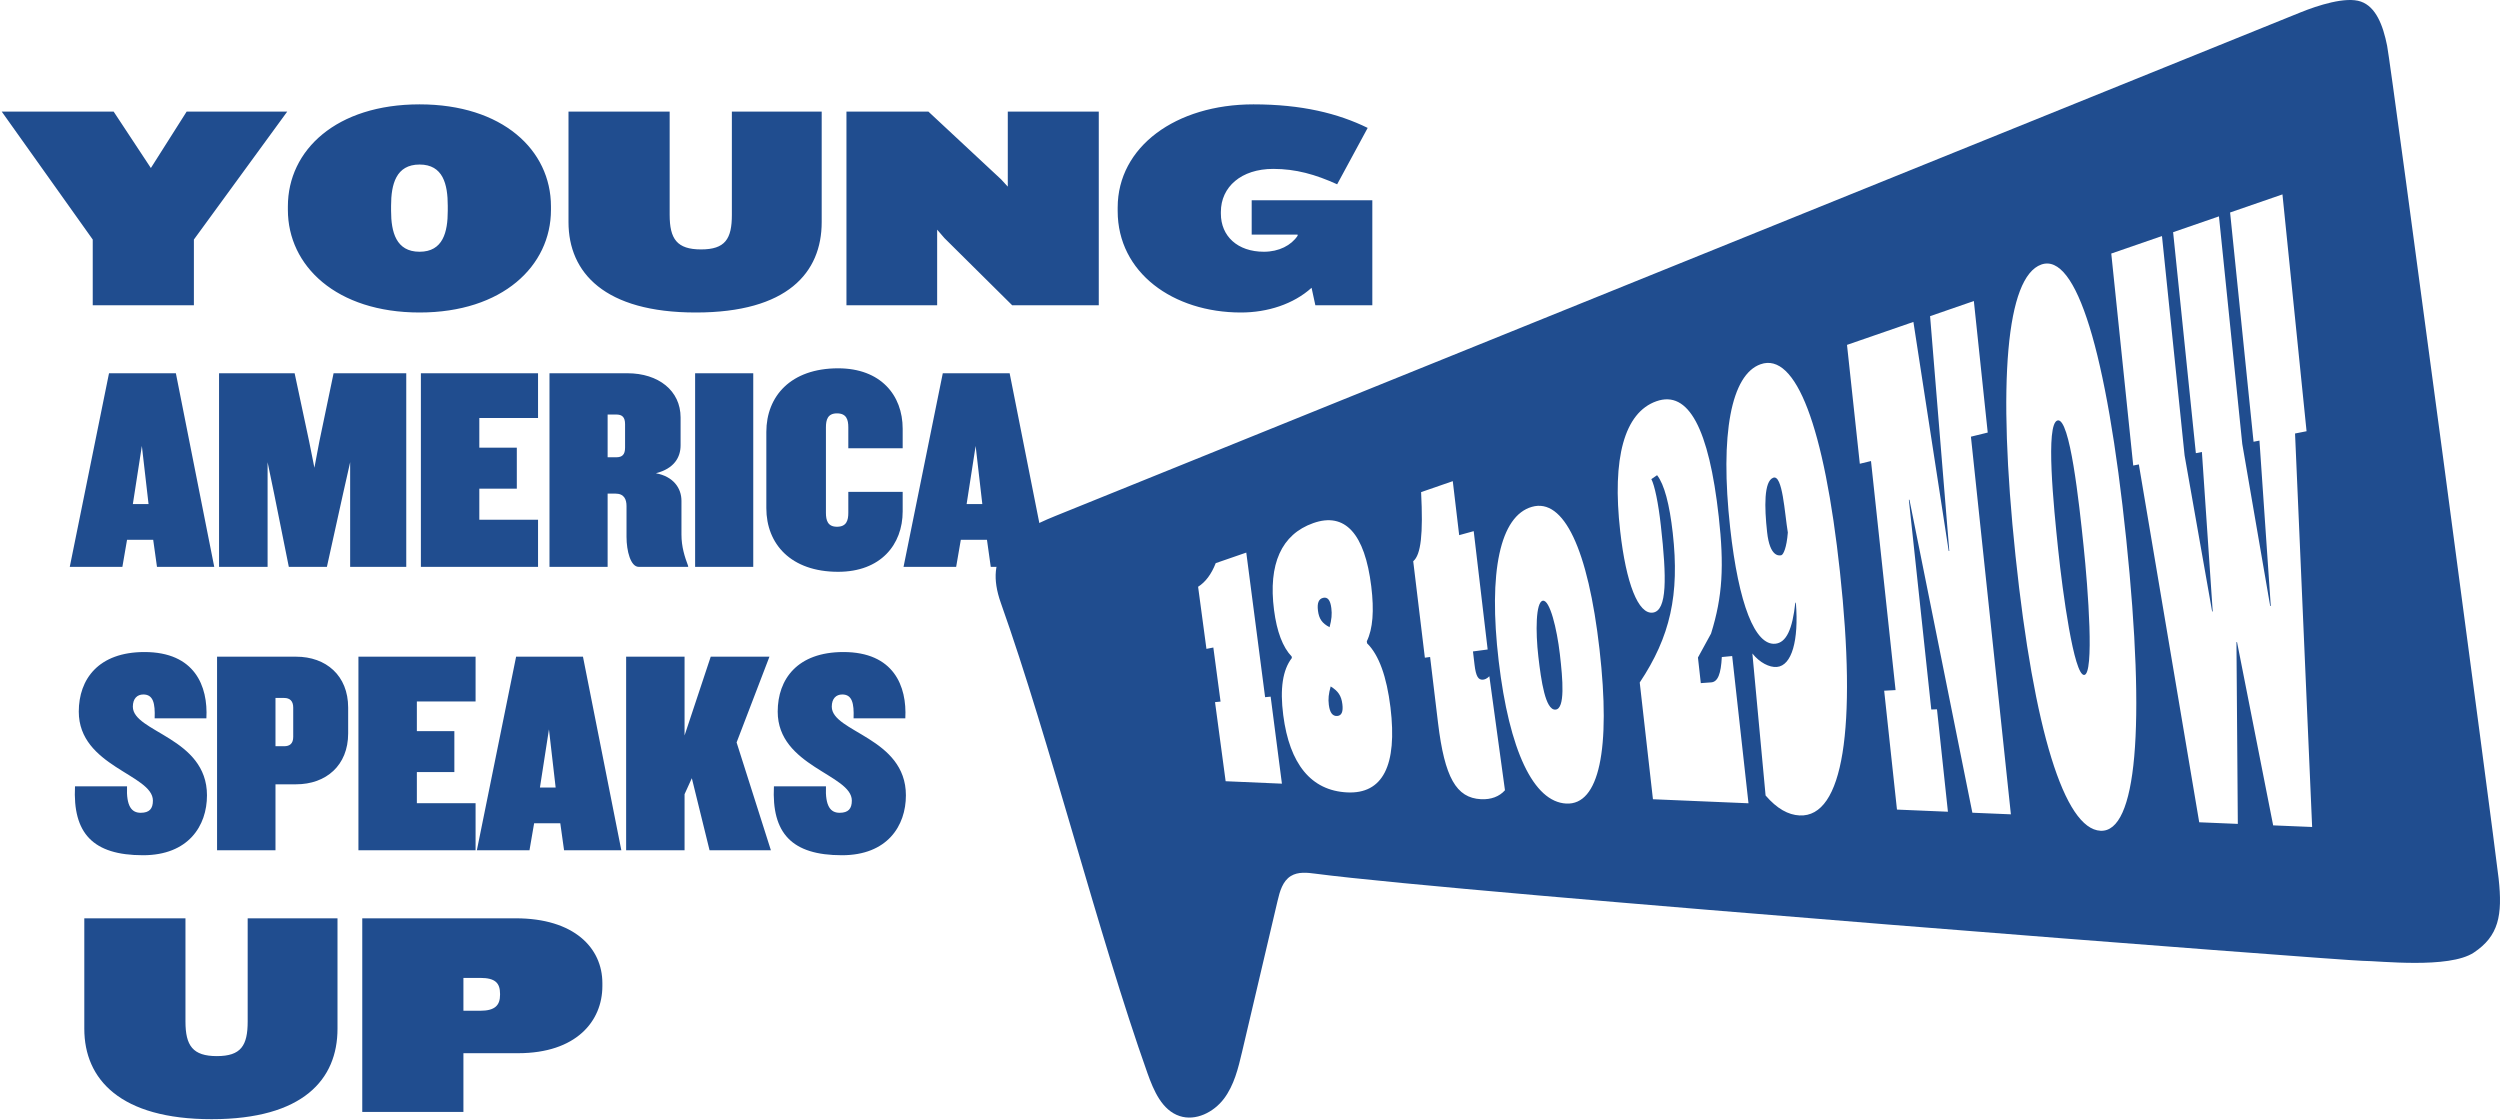
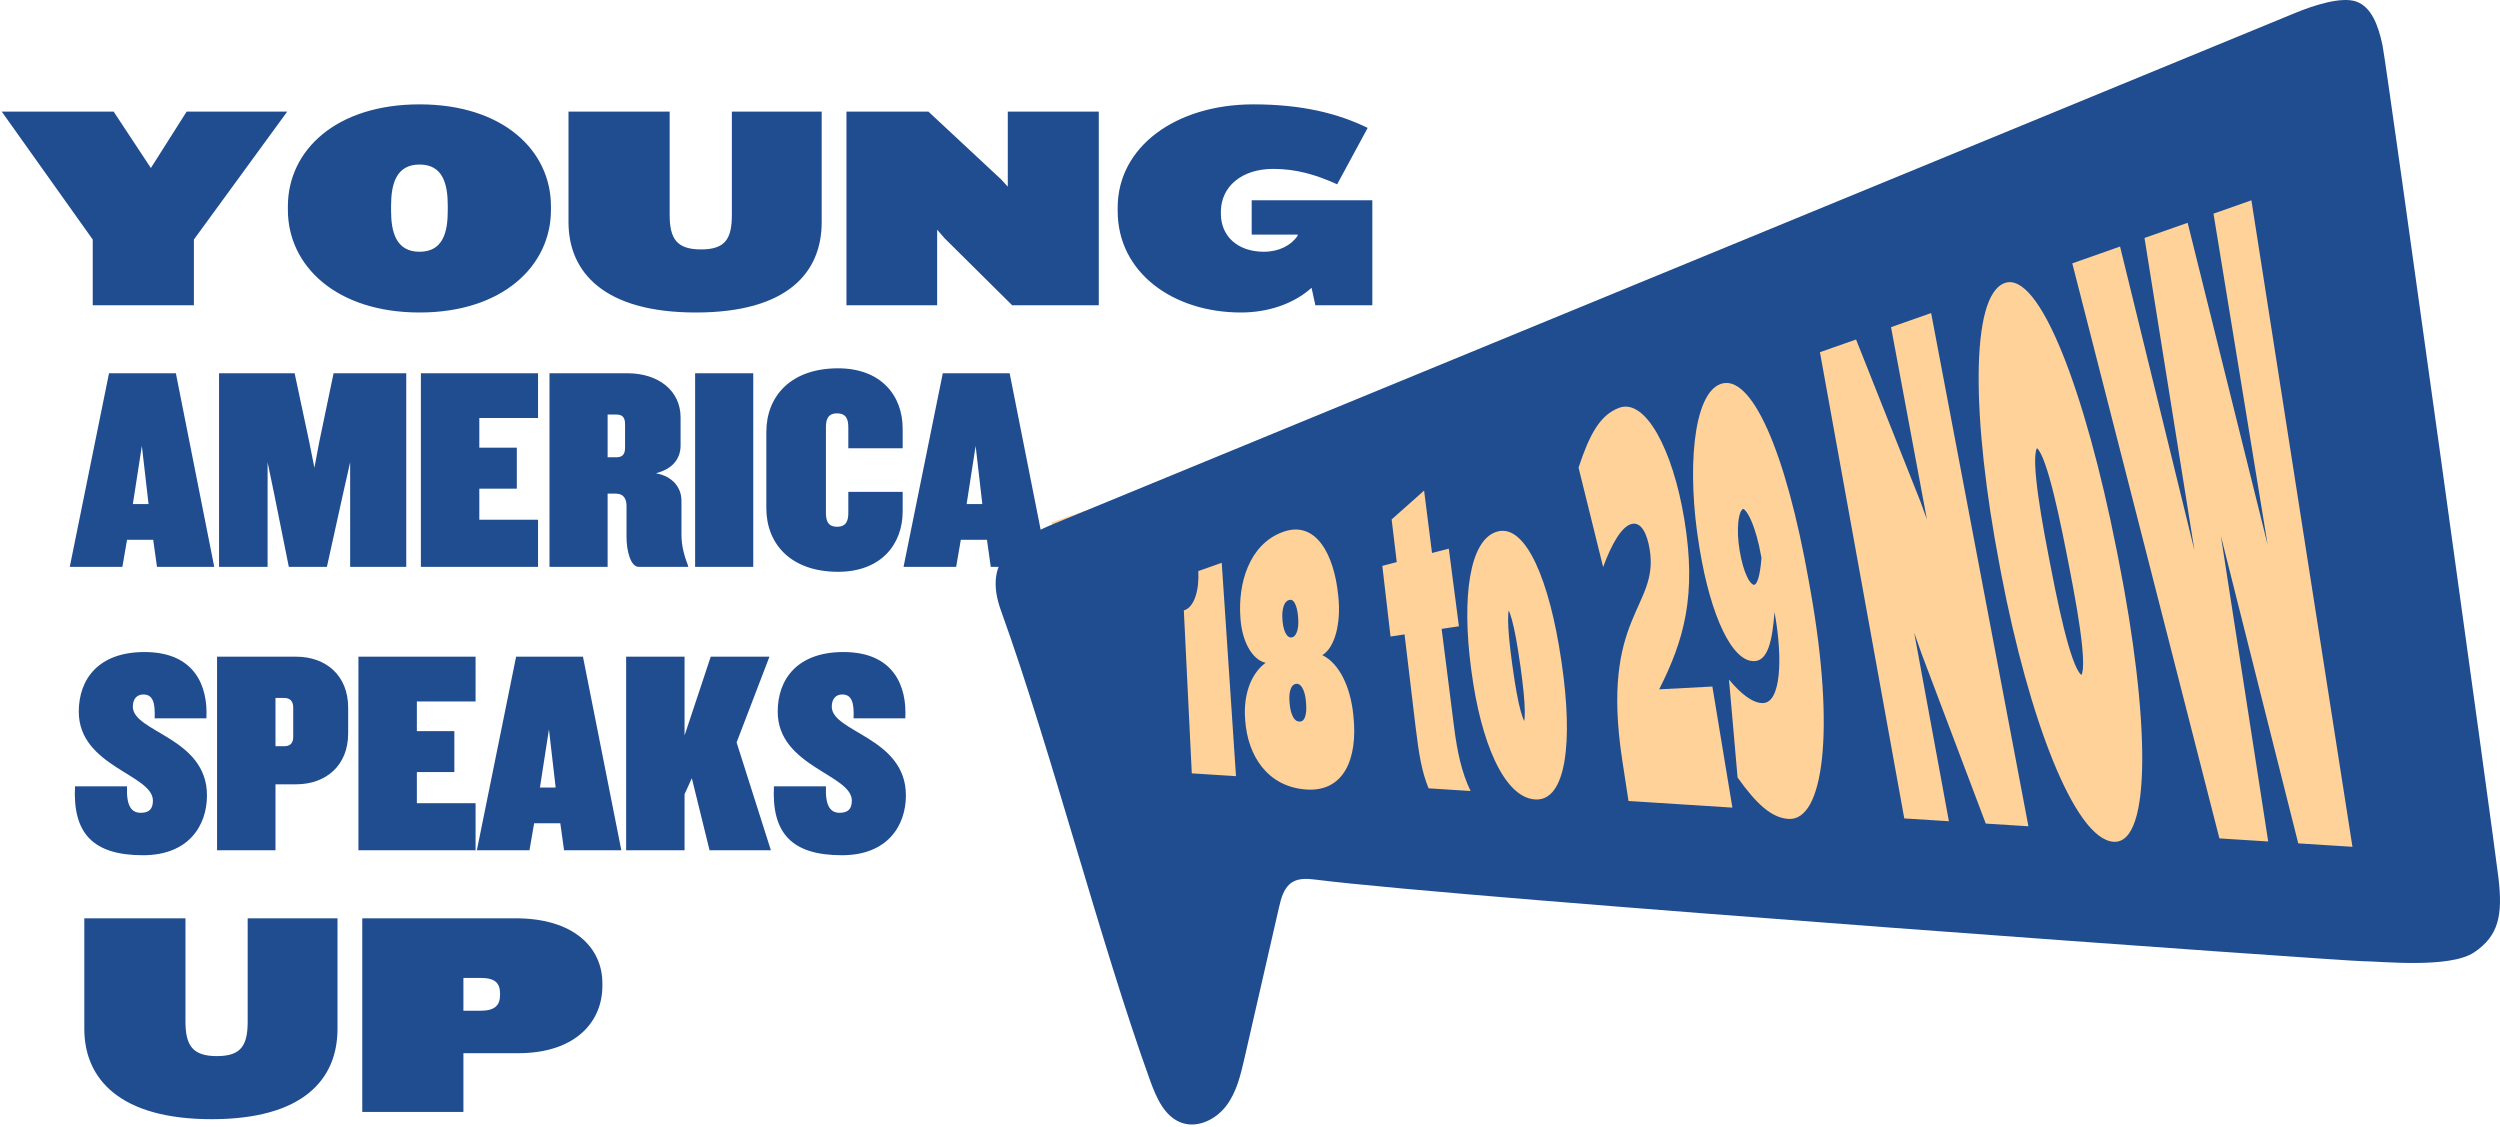
- <svg xmlns="http://www.w3.org/2000/svg" width="344" height="154" viewBox="0 0 344 154" fill="none">
+ <svg xmlns="http://www.w3.org/2000/svg" width="344" height="155" viewBox="0 0 344 155" fill="none">
  <path d="M28.48 109.44C28.48 101.48 18.28 100.76 18.28 97.24C18.28 96.12 18.88 95.56 19.72 95.56C21.08 95.56 21.36 96.76 21.28 98.84H28.4C28.64 94.4 26.8 89.72 19.88 89.72C13.56 89.72 10.84 93.44 10.84 97.92C10.84 105.48 21.04 106.56 21.04 110.16C21.04 111.28 20.56 111.84 19.36 111.84C18.12 111.84 17.36 110.96 17.48 108.2H10.32C10 114.64 12.76 117.68 19.68 117.68C25.92 117.68 28.48 113.64 28.48 109.44ZM47.907 100.92V97.36C47.907 92.96 44.867 90.36 40.747 90.36H29.867V117H37.907V107.92H40.747C44.867 107.92 47.907 105.32 47.907 100.92ZM40.347 101.4C40.347 102.32 39.867 102.68 39.107 102.68H37.907V96.04H39.107C39.867 96.04 40.347 96.44 40.347 97.36V101.4ZM65.44 117V110.52H57.36V106.24H62.52V100.6H57.36V96.52H65.44V90.36H49.32V117H65.44ZM85.496 117L80.216 90.36H71.016L65.616 117H72.856L73.496 113.28H77.096L77.616 117H85.496ZM76.456 108.36H74.296L75.536 100.36L76.456 108.36ZM106.076 117L101.356 102.16L105.876 90.36H97.796L94.196 101.2V90.36H86.156V117H94.196V109.28L95.196 107.08L97.636 117H106.076ZM124.652 109.44C124.652 101.48 114.452 100.76 114.452 97.24C114.452 96.12 115.052 95.56 115.892 95.56C117.252 95.56 117.532 96.76 117.452 98.84H124.572C124.812 94.4 122.972 89.72 116.052 89.72C109.732 89.72 107.012 93.44 107.012 97.92C107.012 105.48 117.212 106.56 117.212 110.16C117.212 111.28 116.732 111.84 115.532 111.84C114.292 111.84 113.532 110.96 113.652 108.2H106.492C106.172 114.64 108.932 117.68 115.852 117.68C122.092 117.68 124.652 113.64 124.652 109.44Z" fill="#204D8F" />
  <path d="M46.44 141.56V126.36H34.08V140.56C34.08 143.88 33.16 145.32 29.84 145.32C26.52 145.32 25.52 143.88 25.52 140.56V126.36H11.6V141.56C11.6 148.52 16.56 154 29.12 154C41.72 154 46.44 148.52 46.44 141.56ZM82.887 135.68V135.28C82.887 130.44 79.007 126.36 70.967 126.36H49.847V153H63.767V144.92H71.287C79.287 144.92 82.887 140.52 82.887 135.68ZM68.807 136.88C68.807 138.28 68.167 139.08 66.087 139.08H63.767V134.56H66.087C68.167 134.56 68.807 135.28 68.807 136.76V136.88Z" fill="#204D8F" />
  <path d="M39.52 15.36H25.68L20.76 23.12L15.64 15.36H0.24L12.76 32.96V42H26.68V32.96L39.52 15.36ZM75.812 28.88V28.4C75.812 20.64 69.132 14.36 57.733 14.36C46.292 14.36 39.612 20.64 39.612 28.4V28.88C39.612 36.6 46.292 43 57.733 43C69.132 43 75.812 36.6 75.812 28.88ZM61.612 29C61.612 31.92 60.972 34.64 57.733 34.64C54.492 34.64 53.812 31.92 53.812 29V28.32C53.812 25.36 54.492 22.64 57.733 22.64C60.972 22.64 61.612 25.36 61.612 28.32V29ZM113.065 30.56V15.36H100.705V29.56C100.705 32.88 99.785 34.32 96.465 34.32C93.145 34.32 92.145 32.88 92.145 29.56V15.36H78.225V30.56C78.225 37.52 83.185 43 95.745 43C108.345 43 113.065 37.52 113.065 30.56ZM151.192 42V15.36H138.672V25.68L137.752 24.68L127.752 15.36H116.472V42H128.952V31.6L129.952 32.76L139.272 42H151.192ZM188.832 42V27.56H172.232V32.28H178.552V32.44C177.672 33.76 175.992 34.64 173.912 34.64C170.272 34.64 167.992 32.48 167.992 29.4V29.16C167.992 25.72 170.792 23.24 175.192 23.24C178.312 23.24 180.992 24 183.992 25.36L188.192 17.6C184.112 15.6 179.112 14.36 172.472 14.36C161.792 14.36 153.792 20.2 153.792 28.56V29.04C153.792 37.52 161.432 43 170.752 43C174.432 43 177.992 41.84 180.472 39.6L180.992 42H188.832Z" fill="#204D8F" />
  <path d="M29.48 78L24.2 51.36H15L9.6 78H16.84L17.48 74.28H21.08L21.6 78H29.48ZM20.44 69.36H18.28L19.52 61.36L20.44 69.36ZM55.901 78V51.36H45.901L43.941 60.76L43.261 64.36L42.541 60.76L40.541 51.36H30.141V78H36.821V63.6L37.741 68.04L39.741 78H44.981L47.181 68.04L48.181 63.6V78H55.901ZM74.034 78V71.52H65.954V67.24H71.114V61.6H65.954V57.52H74.034V51.36H57.914V78H74.034ZM94.689 78V77.88C94.209 76.6 93.769 75.24 93.769 73.56V68.92C93.769 67.16 92.649 65.56 90.249 65.12C92.769 64.48 93.649 62.92 93.649 61.28V57.44C93.649 53.76 90.609 51.36 86.329 51.36H75.609V78H83.609V67.92H84.689C85.889 67.92 86.209 68.72 86.209 69.64V73.88C86.209 75.8 86.769 78 87.889 78H94.689ZM86.009 61.6C86.009 62.56 85.609 62.92 84.809 62.92H83.609V57.04H84.809C85.609 57.04 86.009 57.4 86.009 58.36V61.6ZM103.648 78V51.36H95.648V78H103.648ZM124.208 70.36V67.68H116.728V70.56C116.728 71.6 116.488 72.48 115.168 72.48C113.888 72.48 113.648 71.6 113.648 70.56V58.8C113.648 57.76 113.888 56.88 115.168 56.88C116.488 56.88 116.728 57.76 116.728 58.8V61.68H124.208V59C124.208 54.36 121.168 50.68 115.328 50.68C108.808 50.68 105.448 54.52 105.448 59.44V69.92C105.448 74.84 108.808 78.68 115.328 78.68C121.168 78.68 124.208 74.96 124.208 70.36ZM144.207 78L138.927 51.36H129.727L124.327 78H131.567L132.207 74.28H135.807L136.327 78H144.207ZM135.167 69.36H133.007L134.247 61.36L135.167 69.36Z" fill="#204D8F" />
-   <path d="M183.101 94.452C182.817 95.473 182.743 96.159 182.846 96.982C182.982 98.065 183.363 98.558 183.988 98.519C184.613 98.479 184.84 97.934 184.709 96.885C184.567 95.734 184.13 95.087 183.101 94.452Z" fill="#204D8F" />
-   <path d="M283.124 57.852C281.425 58.261 282.59 69.763 283.204 75.622C283.817 81.475 285.374 92.955 286.783 92.875C288.192 92.796 287.323 81.067 286.698 75.106C286.078 69.139 284.817 57.444 283.124 57.852Z" fill="#204D8F" />
-   <path d="M212.287 82.66C211.316 82.831 211.282 86.926 211.674 90.323C212.066 93.72 212.651 97.719 214.02 97.645C215.395 97.571 215.037 93.459 214.634 89.983C214.23 86.506 213.253 82.49 212.287 82.66Z" fill="#204D8F" />
-   <path d="M343.808 120.865C343.24 115.761 329.036 9.132 328.468 6.297C327.9 3.461 326.928 0.942 324.855 0.216C322.781 -0.51 318.923 0.744 316.526 1.714C259.421 24.815 202.311 47.91 145.2 71.005C139.212 73.427 135.32 76.218 137.718 82.972C144.439 101.888 151.166 128.743 157.887 147.658C158.745 150.063 159.887 152.769 162.319 153.568C164.534 154.3 167.011 153.041 168.415 151.181C169.818 149.32 170.381 146.983 170.915 144.715C172.54 137.795 174.164 130.87 175.795 123.951C176.096 122.657 176.494 121.228 177.63 120.536C178.613 119.935 179.857 120.066 180.999 120.219C201.316 122.89 322.787 132.209 325.059 132.209C327.332 132.209 336.99 133.343 340.399 131.074C343.808 128.806 344.376 125.97 343.808 120.865ZM168.648 107.497L167.188 96.613L167.949 96.539L166.955 89.098L166.006 89.285L164.858 80.738C165.869 80.103 166.688 79.019 167.284 77.488L171.488 76.036L174.079 95.932L174.841 95.859L176.392 107.832L168.648 107.497ZM185.346 109.034C180.425 108.784 177.443 105.155 176.573 98.4C176.102 94.758 176.5 92.166 177.761 90.539L177.738 90.34C176.505 89.053 175.693 86.926 175.306 83.931C174.494 77.613 176.323 73.529 180.698 71.981C185.073 70.427 187.794 73.421 188.686 80.681C189.095 84.033 188.908 86.517 188.073 88.242L188.107 88.514C189.749 90.124 190.811 93.119 191.328 97.328C192.3 105.37 190.249 109.284 185.346 109.034ZM203.776 109.97C200.379 109.794 198.782 106.987 197.873 99.472L196.782 90.402L196.061 90.499L194.459 77.227C195.521 76.331 195.839 73.512 195.544 67.716L199.902 66.207L200.782 73.637L202.782 73.087L204.702 89.37L202.68 89.637L202.896 91.463C203.089 93.102 203.424 93.579 204.066 93.522C204.282 93.499 204.583 93.408 204.935 93.051L207.083 108.739C206.322 109.596 205.18 110.044 203.776 109.97ZM215.52 110.571C211.015 110.344 207.668 103.272 206.219 90.953C204.771 78.634 206.413 70.994 210.793 69.74C215.173 68.487 218.52 75.554 220.094 89.353C221.667 103.158 220.025 110.798 215.52 110.571ZM227.445 109.976L225.627 93.913C229.832 87.601 231.121 81.827 230.173 73.353C229.729 69.394 229.008 66.649 228.014 65.385L227.224 65.929C227.673 66.768 228.19 69.213 228.536 72.349C229.337 79.479 229.411 84.01 227.445 84.294C225.423 84.589 223.747 80.244 222.94 73.098C221.798 63.019 223.514 56.775 227.911 55.215C232.326 53.65 235.15 58.93 236.502 71.107C237.246 77.817 237.042 82.059 235.439 87.181L233.638 90.476L234.03 93.998L235.456 93.896C236.377 93.828 236.803 92.728 236.922 90.408L238.348 90.272L240.592 110.531L227.445 109.976ZM247.609 112.205C246.069 112.125 244.518 111.286 242.945 109.459L241.127 89.92C242.132 91.191 243.49 91.854 244.484 91.775C246.575 91.605 247.512 88.071 247.12 83.04L247.041 82.87C246.643 86.653 245.774 88.423 244.291 88.576C241.501 88.86 239.235 83.171 238.07 72.633C236.638 59.673 238.223 51.551 242.251 50.122C247.12 48.392 251.018 58.709 253.177 78.685C255.501 100.124 253.654 112.516 247.609 112.205ZM271.397 111.83L262.739 68.759L262.659 68.776L265.744 97.628L266.528 97.6L268.034 111.694L261.023 111.399L259.262 95.042L260.83 94.957L257.449 63.439L255.91 63.813L254.148 47.456L263.284 44.297L268.142 75.82L268.222 75.809L265.58 43.503L271.602 41.422L273.511 59.52L271.199 60.087L276.698 112.051L271.397 111.83ZM289.027 114.314C284.067 114.059 279.863 100.464 277.335 76.49C274.806 52.521 276.085 38.109 280.88 36.402C285.675 34.7 289.879 48.301 292.572 74.221C295.265 100.158 293.993 114.57 289.027 114.314ZM312.787 113.571L307.816 88.349L307.736 88.355L307.924 113.367L302.612 113.146L294.305 63.904L293.533 64.057L290.51 34.888L297.487 32.477L300.6 62.662L304.39 84.141L304.469 84.135L302.981 62.191L302.151 62.356L299.021 31.95L305.327 29.772L308.537 61.091L312.378 83.386L312.458 83.381L310.901 60.626L310.088 60.785L306.861 29.239L314.065 26.749L317.383 59.338L315.798 59.65L318.15 113.793L312.787 113.571Z" fill="#204D8F" />
-   <path d="M183.192 83.676C183.056 82.57 182.681 82.116 182.062 82.263C181.442 82.411 181.221 82.995 181.352 84.027C181.494 85.162 181.925 85.763 182.948 86.307C183.232 85.236 183.3 84.515 183.192 83.676Z" fill="#204D8F" />
-   <path d="M243.996 65.736C242.706 66.218 242.774 69.786 243.155 73.228C243.53 76.671 244.814 76.467 245.103 76.399C245.393 76.331 245.842 75.372 246.007 73.279C245.558 70.585 245.291 65.254 243.996 65.736Z" fill="#204D8F" />
+   <path d="M159.467 128.391L145.28 72.211L313.255 14.327L335.387 121.582L166.277 119.879L159.467 128.391Z" fill="#FFD299" />
+   <path d="M159.467 128.391L145.28 72.211L313.255 14.327L335.387 121.582L166.277 119.879L159.467 128.391Z" stroke="#FFD299" />
+   <path d="M180.186 96.363C180.033 94.751 179.386 93.491 178.313 93.599C177.224 93.707 176.804 95.023 176.934 96.573L176.963 96.913C177.099 98.468 177.672 99.813 178.864 99.785C180.033 99.756 180.362 98.332 180.214 96.72L180.186 96.363Z" fill="#204D8F" />
+   <path d="M180.186 96.363C180.033 94.751 179.386 93.491 178.313 93.599C177.224 93.707 176.804 95.023 176.934 96.573L176.963 96.913C177.099 98.468 177.672 99.813 178.864 99.785C180.033 99.756 180.362 98.332 180.214 96.72L180.186 96.363Z" stroke="#FFD299" />
+   <path d="M209.672 91.369C208.889 85.79 208.134 83.129 207.487 83.237C206.84 83.345 206.84 86.08 207.595 91.556L207.635 91.823C208.39 97.299 209.144 99.966 209.82 99.955C210.495 99.944 210.495 97.214 209.712 91.635L209.672 91.369Z" fill="#204D8F" />
+   <path d="M209.672 91.369C208.889 85.79 208.134 83.129 207.487 83.237C206.84 83.345 206.84 86.08 207.595 91.556L207.635 91.823C208.39 97.299 209.144 99.966 209.82 99.955C210.495 99.944 210.495 97.214 209.712 91.635L209.672 91.369Z" stroke="#FFD299" />
+   <path d="M239.76 69.538C238.563 69.81 238.421 73.107 238.869 75.752L238.909 75.996C239.386 78.805 240.362 81.12 241.463 80.961C242.331 80.836 242.694 79.14 242.881 76.762L242.836 76.506C242.138 72.438 240.77 69.311 239.76 69.538Z" fill="#204D8F" />
+   <path d="M239.76 69.538C238.563 69.81 238.421 73.107 238.869 75.752L238.909 75.996C239.386 78.805 240.362 81.12 241.463 80.961C242.331 80.836 242.694 79.14 242.881 76.762L242.836 76.506C242.138 72.438 240.77 69.311 239.76 69.538Z" stroke="#FFD299" />
+   <path d="M177.831 88.202C178.773 88.043 179.295 86.778 179.119 84.916L179.091 84.616C178.966 83.254 178.455 81.778 177.28 82.073C176.106 82.363 175.856 83.963 175.964 85.274L175.986 85.564C176.145 87.357 176.889 88.361 177.831 88.202Z" fill="#204D8F" />
+   <path d="M177.831 88.202C178.773 88.043 179.295 86.778 179.119 84.916L179.091 84.616C178.966 83.254 178.455 81.778 177.28 82.073C176.106 82.363 175.856 83.963 175.964 85.274L175.986 85.564C176.145 87.357 176.889 88.361 177.831 88.202Z" stroke="#FFD299" />
+   <path d="M343.791 120.815C343.195 115.714 328.424 9.106 327.839 6.269C327.255 3.432 326.273 0.923 324.202 0.208C322.13 -0.507 318.283 0.77 315.894 1.752C258.975 25.172 202.062 48.592 145.144 72.018C139.179 74.475 135.304 77.29 137.738 84.031C144.559 102.917 151.42 129.753 158.241 148.639C159.11 151.045 160.267 153.741 162.696 154.53C164.909 155.25 167.378 153.974 168.774 152.107C170.164 150.24 170.715 147.896 171.237 145.626C172.826 138.691 174.409 131.757 175.998 124.822C176.293 123.528 176.684 122.098 177.808 121.394C178.784 120.787 180.033 120.912 181.173 121.054C201.483 123.619 322.857 132.273 325.127 132.262C327.397 132.25 337.049 133.328 340.443 131.042C343.837 128.76 344.387 125.917 343.791 120.815ZM163.99 106.413L162.895 83.992C164.387 83.583 165.028 81.058 164.886 78.578L168.11 77.443L170.073 106.799L163.99 106.413ZM179.664 108.632C174.386 108.223 171.685 103.978 171.339 99.104L171.322 98.831C171.106 95.806 172.003 92.787 174.142 91.204C172.264 90.762 170.913 88.214 170.692 85.172L170.675 84.9C170.346 80.365 171.827 74.934 176.492 73.209C181.139 71.49 183.568 76.438 184.124 81.801L184.158 82.124C184.533 85.717 183.699 89.099 181.951 90.143C184.357 91.323 185.821 94.638 186.201 98.247L186.235 98.57C186.842 104.381 184.941 109.04 179.664 108.632ZM196.575 108.473C195.667 106.254 195.258 103.961 194.793 100.091L193.266 87.294L191.337 87.584L190.208 77.863L192.194 77.346L191.49 71.473L195.956 67.506L197.046 76.092L199.355 75.496L200.746 86.176L198.368 86.534L200.076 100C200.524 103.519 201.132 106.311 202.352 108.842L196.575 108.473ZM211.221 110.005C206.926 109.71 203.748 102.043 202.471 92.35L202.42 91.97C201.143 82.283 202.147 74.168 206.074 73.13C210.001 72.091 213.242 80.019 214.825 90.824L214.887 91.25C216.476 102.055 215.517 110.294 211.221 110.005ZM224.081 110.215L223.224 104.608C220.171 84.644 228.291 83.679 227.003 75.644C226.634 73.334 225.8 71.791 224.529 72.091C223.167 72.409 221.771 74.804 220.591 78.027L217.208 64.345C218.701 59.8 220.171 57.081 222.804 56.111C226.402 54.783 230.17 61.831 231.759 71.439C233.484 81.875 231.747 88.032 228.303 94.853L235.623 94.467L238.376 111.129L224.081 110.215ZM246.082 112.683C243.676 112.513 241.633 110.533 239.091 106.986L237.91 93.508C239.454 95.387 241.162 96.788 242.603 96.743C245.072 96.658 245.27 90.591 244.277 84.826L244.175 84.236C243.857 88.31 243.228 90.835 241.474 90.966C238.364 91.199 235.413 84.78 233.898 75.684L233.83 75.281C232.088 64.816 232.922 54.199 236.77 52.831C240.901 51.361 245.673 61.718 248.914 80.082L249.163 81.489C252.529 100.551 250.934 113.024 246.082 112.683ZM273.242 113.325L264.395 89.91L263.39 87.05L268.168 113.001L262.028 112.615L250.423 48.461L255.394 46.714L264.241 68.993L265.144 71.473L260.207 45.017L265.723 43.076L279.109 113.694L273.242 113.325ZM290.817 115.827C285.437 115.447 279.155 98.786 275.364 78.952L275.131 77.721C271.324 57.785 271.051 40.647 275.852 38.945C280.642 37.242 286.924 53.83 291.225 75.559L291.492 76.904C295.776 98.508 296.179 116.202 290.817 115.827ZM316.24 116.049L305.588 73.72L312.103 115.788L305.39 115.362L285.147 36.238L291.719 33.922L301.956 75.729L295.084 32.742L301.02 30.654L312.035 74.991L304.578 29.4L309.793 27.561L323.697 116.52L316.24 116.049Z" fill="#204D8F" />
+   <path d="M284.875 76.183C283.309 68.164 281.589 60.855 280.182 61.167C278.775 61.48 279.881 68.777 281.408 76.654L281.76 78.464C283.263 86.227 284.977 93.446 286.453 93.383C287.928 93.321 286.782 85.938 285.238 78.027L284.875 76.183Z" fill="#204D8F" />
+   <path d="M284.875 76.183C283.309 68.164 281.589 60.855 280.182 61.167C278.775 61.48 279.881 68.777 281.408 76.654L281.76 78.464C283.263 86.227 284.977 93.446 286.453 93.383C287.928 93.321 286.782 85.938 285.238 78.027L284.875 76.183Z" stroke="#FFD299" />
</svg>
